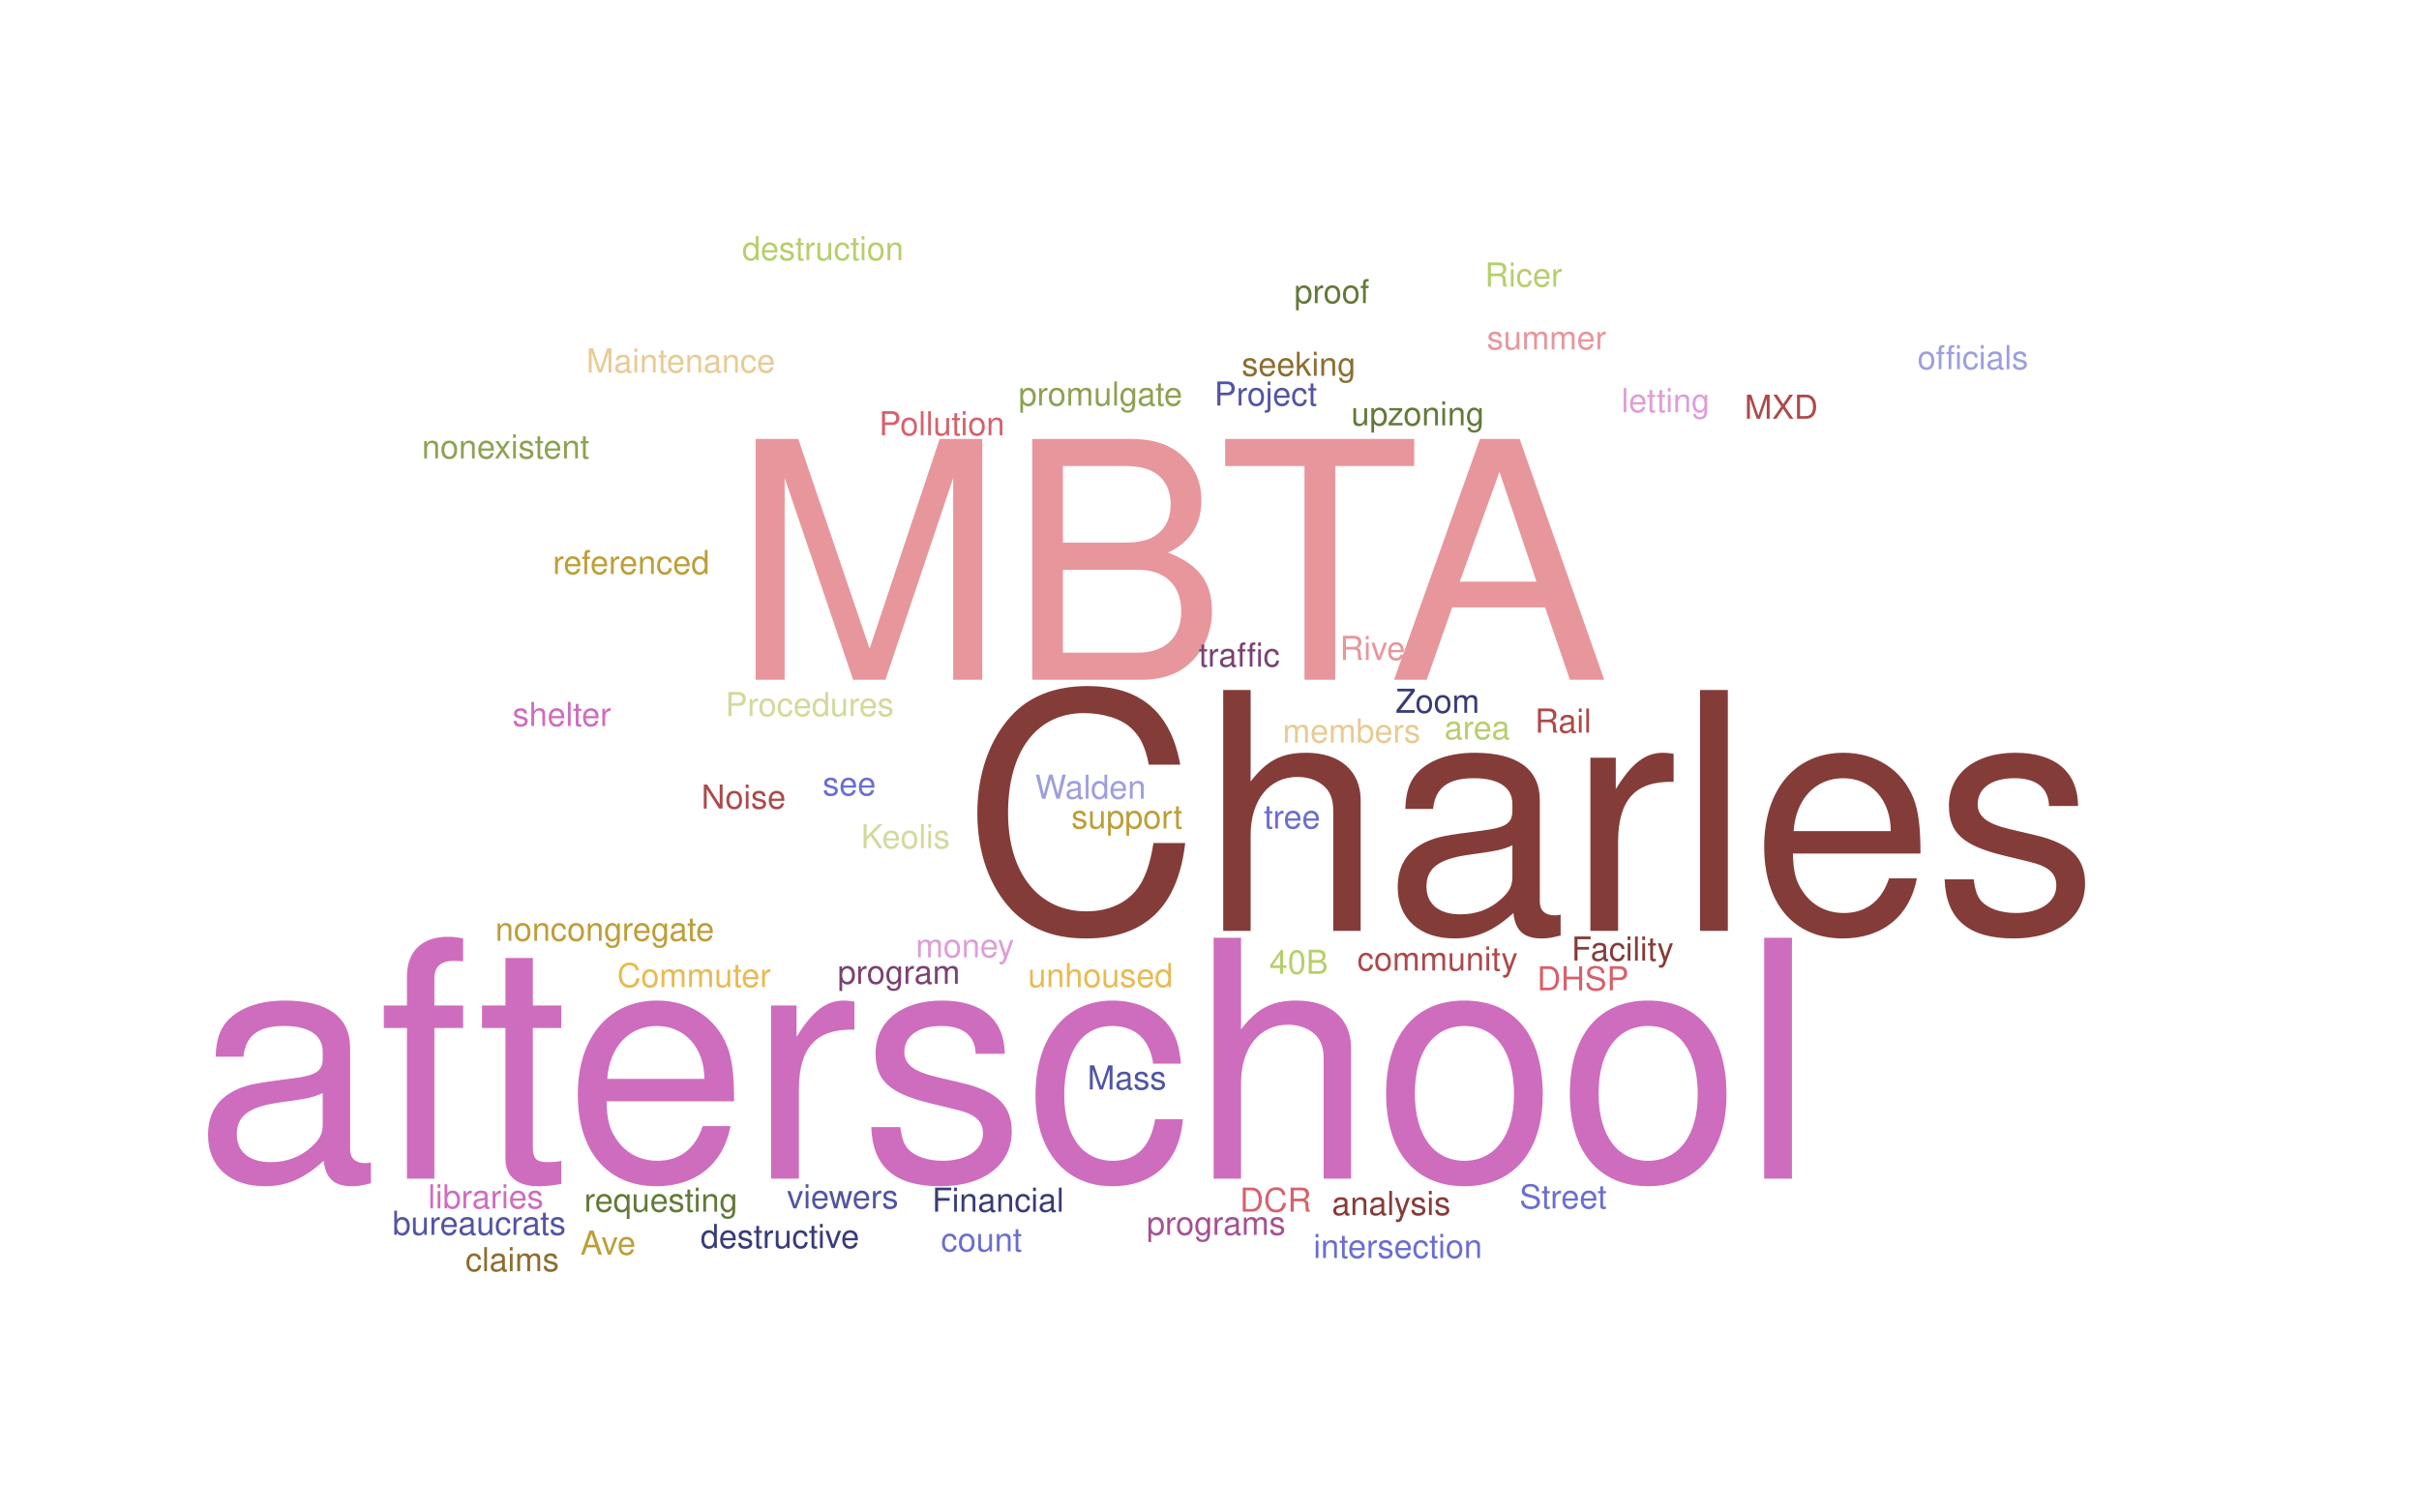
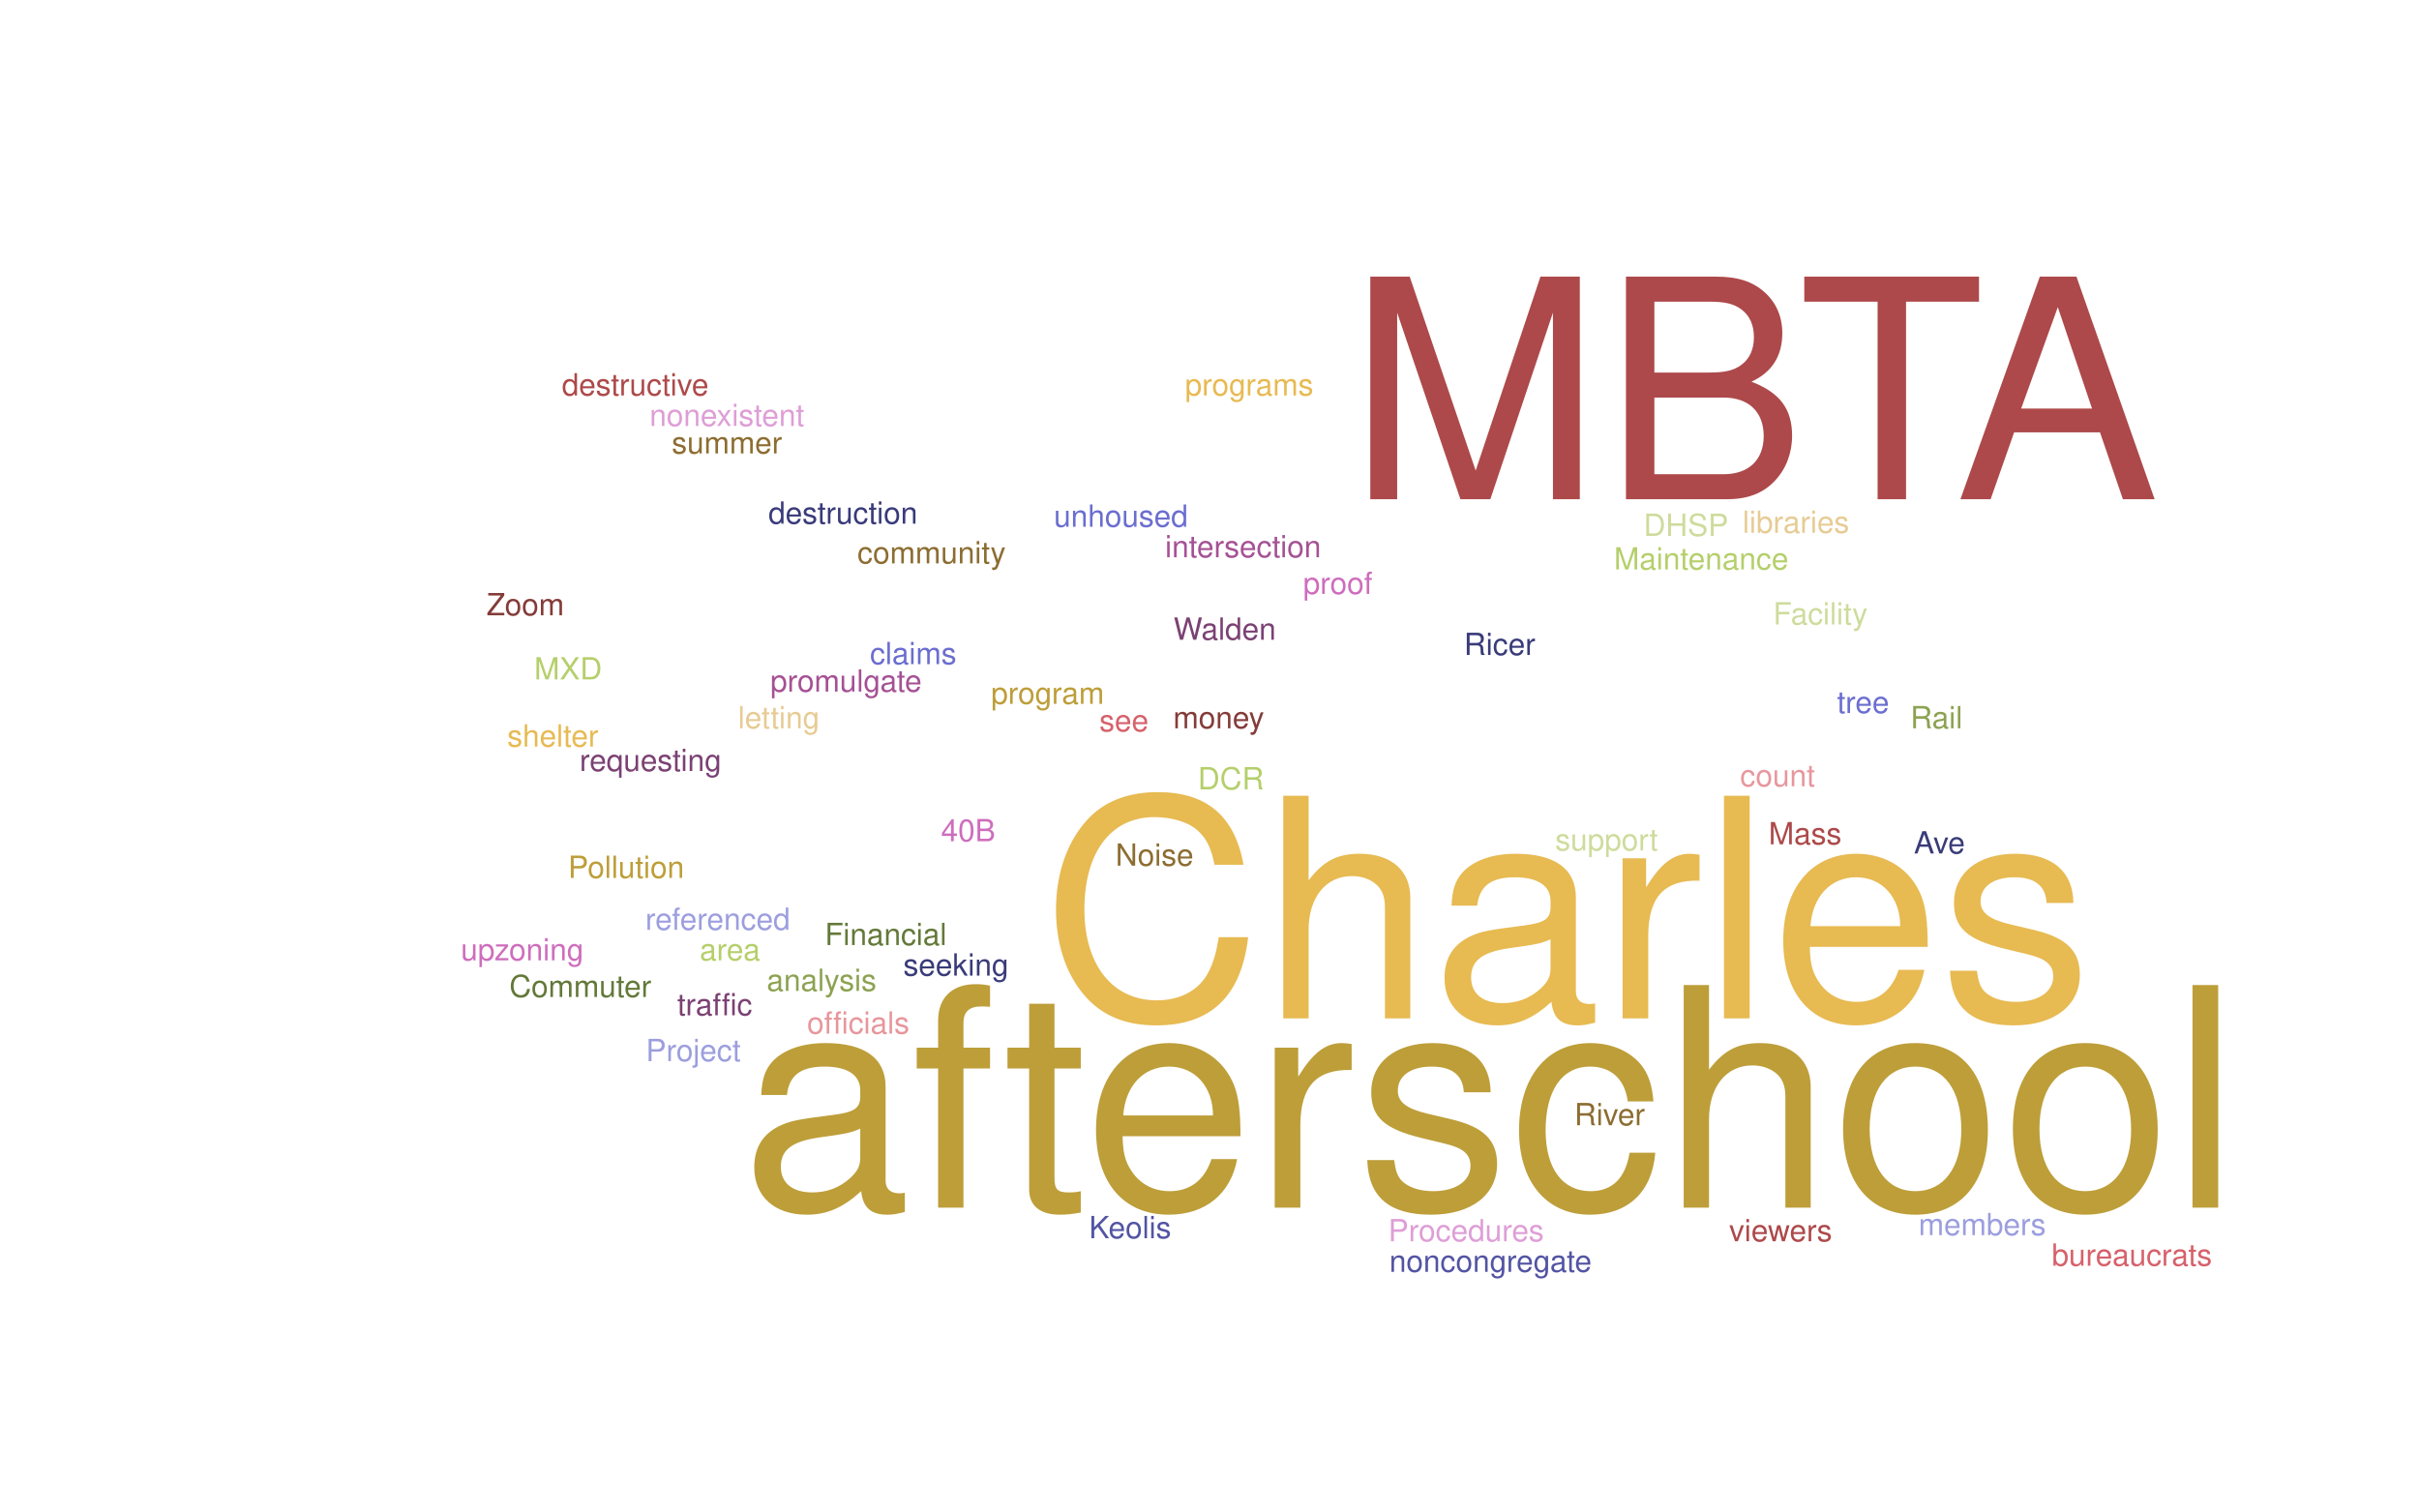
<svg xmlns="http://www.w3.org/2000/svg" width="960" height="600" version="1.1">
  <g />
-   <g transform="translate(480,300)scale(1.311475,1.311475)">
-     <text text-anchor="middle" transform="translate(107,137)" style="font-size: 10px; font-family: Helvetica; fill: rgb(107, 110, 207);">Street</text>
-     <text text-anchor="middle" transform="translate(25,22)" style="font-size: 10px; font-family: Helvetica; fill: rgb(107, 110, 207);">tree</text>
-     <text text-anchor="middle" transform="translate(-25,101)" style="font-size: 10px; font-family: Helvetica; fill: rgb(82, 84, 163);">Mass</text>
-     <text text-anchor="middle" transform="translate(63,-100)" style="font-size: 10px; font-family: Helvetica; fill: rgb(99, 121, 57);">upzoning</text>
-     <text text-anchor="middle" transform="translate(-62,128)" style="font-size: 100px; font-family: Helvetica; fill: rgb(206, 109, 189);">afterschool</text>
-     <text text-anchor="middle" transform="translate(97,53)" style="font-size: 100px; font-family: Helvetica; fill: rgb(132, 60, 57);">Charles</text>
-     <text text-anchor="middle" transform="translate(-12,-23)" style="font-size: 100px; font-family: Helvetica; fill: rgb(231, 150, 156);">MBTA</text>
-     <text text-anchor="middle" transform="translate(138,-104)" style="font-size: 10px; font-family: Helvetica; fill: rgb(222, 158, 214);">letting</text>
-     <text text-anchor="middle" transform="translate(69,-13)" style="font-size: 10px; font-family: Helvetica; fill: rgb(57, 59, 121);">Zoom</text>
-     <text text-anchor="middle" transform="translate(-111,137)" style="font-size: 10px; font-family: Helvetica; fill: rgb(82, 84, 163);">viewers</text>
-     <text text-anchor="middle" transform="translate(-109,12)" style="font-size: 10px; font-family: Helvetica; fill: rgb(107, 110, 207);">see</text>
-     <text text-anchor="middle" transform="translate(231,-117)" style="font-size: 10px; font-family: Helvetica; fill: rgb(156, 158, 222);">officials</text>
-     <text text-anchor="middle" transform="translate(-166,138)" style="font-size: 10px; font-family: Helvetica; fill: rgb(99, 121, 57);">requesting</text>
-     <text text-anchor="middle" transform="translate(-33,-106)" style="font-size: 10px; font-family: Helvetica; fill: rgb(140, 162, 82);">promulgate</text>
-     <text text-anchor="middle" transform="translate(27,66)" style="font-size: 10px; font-family: Helvetica; fill: rgb(181, 207, 107);">40B</text>
-     <text text-anchor="middle" transform="translate(17,-106)" style="font-size: 10px; font-family: Helvetica; fill: rgb(82, 84, 163);">Project</text>
-     <text text-anchor="middle" transform="translate(-121,-12)" style="font-size: 10px; font-family: Helvetica; fill: rgb(206, 219, 156);">Procedures</text>
-     <text text-anchor="middle" transform="translate(-25,22)" style="font-size: 10px; font-family: Helvetica; fill: rgb(189, 158, 57);">support</text>
-     <text text-anchor="middle" transform="translate(27,-115)" style="font-size: 10px; font-family: Helvetica; fill: rgb(140, 109, 49);">seeking</text>
-     <text text-anchor="middle" transform="translate(-183,56)" style="font-size: 10px; font-family: Helvetica; fill: rgb(189, 158, 57);">noncongregate</text>
-     <text text-anchor="middle" transform="translate(-196,-9)" style="font-size: 10px; font-family: Helvetica; fill: rgb(206, 109, 189);">shelter</text>
-     <text text-anchor="middle" transform="translate(-33,70)" style="font-size: 10px; font-family: Helvetica; fill: rgb(231, 186, 82);">unhoused</text>
-     <text text-anchor="middle" transform="translate(69,65)" style="font-size: 10px; font-family: Helvetica; fill: rgb(173, 73, 74);">community</text>
-     <text text-anchor="middle" transform="translate(43,-4)" style="font-size: 10px; font-family: Helvetica; fill: rgb(231, 203, 148);">members</text>
-     <text text-anchor="middle" transform="translate(-64,138)" style="font-size: 10px; font-family: Helvetica; fill: rgb(57, 59, 121);">Financial</text>
-     <text text-anchor="middle" transform="translate(55,139)" style="font-size: 10px; font-family: Helvetica; fill: rgb(132, 60, 57);">analysis</text>
-     <text text-anchor="middle" transform="translate(173,-102)" style="font-size: 10px; font-family: Helvetica; fill: rgb(173, 73, 74);">MXD</text>
-     <text text-anchor="middle" transform="translate(113,71)" style="font-size: 10px; font-family: Helvetica; fill: rgb(214, 97, 107);">DHSP</text>
-     <text text-anchor="middle" transform="translate(102,-123)" style="font-size: 10px; font-family: Helvetica; fill: rgb(231, 150, 156);">summer</text>
-     <text text-anchor="middle" transform="translate(-94,69)" style="font-size: 10px; font-family: Helvetica; fill: rgb(123, 65, 115);">program</text>
-     <text text-anchor="middle" transform="translate(2,145)" style="font-size: 10px; font-family: Helvetica; fill: rgb(165, 81, 148);">programs</text>
-     <text text-anchor="middle" transform="translate(-219,137)" style="font-size: 10px; font-family: Helvetica; fill: rgb(206, 109, 189);">libraries</text>
-     <text text-anchor="middle" transform="translate(-74,61)" style="font-size: 10px; font-family: Helvetica; fill: rgb(222, 158, 214);">money</text>
-     <text text-anchor="middle" transform="translate(-130,149)" style="font-size: 10px; font-family: Helvetica; fill: rgb(57, 59, 121);">destructive</text>
-     <text text-anchor="middle" transform="translate(-221,145)" style="font-size: 10px; font-family: Helvetica; fill: rgb(82, 84, 163);">bureaucrats</text>
-     <text text-anchor="middle" transform="translate(51,-29)" style="font-size: 10px; font-family: Helvetica; fill: rgb(231, 150, 156);">River</text>
-     <text text-anchor="middle" transform="translate(9,-27)" style="font-size: 10px; font-family: Helvetica; fill: rgb(123, 65, 115);">traffic</text>
-     <text text-anchor="middle" transform="translate(-69,150)" style="font-size: 10px; font-family: Helvetica; fill: rgb(107, 110, 207);">count</text>
-     <text text-anchor="middle" transform="translate(-182,151)" style="font-size: 10px; font-family: Helvetica; fill: rgb(189, 158, 57);">Ave</text>
-     <text text-anchor="middle" transform="translate(-36,13)" style="font-size: 10px; font-family: Helvetica; fill: rgb(156, 158, 222);">Walden</text>
-     <text text-anchor="middle" transform="translate(57,152)" style="font-size: 10px; font-family: Helvetica; fill: rgb(107, 110, 207);">intersection</text>
-     <text text-anchor="middle" transform="translate(81,-5)" style="font-size: 10px; font-family: Helvetica; fill: rgb(181, 207, 107);">area</text>
-     <text text-anchor="middle" transform="translate(37,-137)" style="font-size: 10px; font-family: Helvetica; fill: rgb(99, 121, 57);">proof</text>
-     <text text-anchor="middle" transform="translate(-213,-90)" style="font-size: 10px; font-family: Helvetica; fill: rgb(140, 162, 82);">nonexistent</text>
-     <text text-anchor="middle" transform="translate(-117,-150)" style="font-size: 10px; font-family: Helvetica; fill: rgb(181, 207, 107);">destruction</text>
-     <text text-anchor="middle" transform="translate(95,-142)" style="font-size: 10px; font-family: Helvetica; fill: rgb(181, 207, 107);">Ricer</text>
-     <text text-anchor="middle" transform="translate(20,138)" style="font-size: 10px; font-family: Helvetica; fill: rgb(214, 97, 107);">DCR</text>
-     <text text-anchor="middle" transform="translate(-92,28)" style="font-size: 10px; font-family: Helvetica; fill: rgb(206, 219, 156);">Keolis</text>
-     <text text-anchor="middle" transform="translate(-211,156)" style="font-size: 10px; font-family: Helvetica; fill: rgb(140, 109, 49);">claims</text>
-     <text text-anchor="middle" transform="translate(-175,-55)" style="font-size: 10px; font-family: Helvetica; fill: rgb(189, 158, 57);">referenced</text>
-     <text text-anchor="middle" transform="translate(-156,70)" style="font-size: 10px; font-family: Helvetica; fill: rgb(231, 186, 82);">Commuter</text>
-     <text text-anchor="middle" transform="translate(107,-7)" style="font-size: 10px; font-family: Helvetica; fill: rgb(173, 73, 74);">Rail</text>
-     <text text-anchor="middle" transform="translate(-160,-116)" style="font-size: 10px; font-family: Helvetica; fill: rgb(231, 203, 148);">Maintenance</text>
-     <text text-anchor="middle" transform="translate(125,62)" style="font-size: 10px; font-family: Helvetica; fill: rgb(132, 60, 57);">Facility</text>
-     <text text-anchor="middle" transform="translate(-141,16)" style="font-size: 10px; font-family: Helvetica; fill: rgb(173, 73, 74);">Noise</text>
-     <text text-anchor="middle" transform="translate(-81,-97)" style="font-size: 10px; font-family: Helvetica; fill: rgb(214, 97, 107);">Pollution</text>
+   <g transform="translate(480,300)scale(1.212121,1.212121)">
+     <text text-anchor="middle" transform="translate(195,29)" style="font-size: 10px; font-family: helvetica; fill: rgb(173, 73, 74);">Mass</text>
+     <text text-anchor="middle" transform="translate(214,-14)" style="font-size: 10px; font-family: helvetica; fill: rgb(107, 110, 207);">tree</text>
+     <text text-anchor="middle" transform="translate(-225,67)" style="font-size: 10px; font-family: helvetica; fill: rgb(206, 109, 189);">upzoning</text>
+     <text text-anchor="middle" transform="translate(92,148)rotate(0)" style="font-size: 100px; font-family: helvetica; fill: rgb(189, 158, 57);">afterschool</text>
+     <text text-anchor="middle" transform="translate(117,86)rotate(0)" style="font-size: 100px; font-family: helvetica; fill: rgb(231, 186, 82);">Charles</text>
+     <text text-anchor="middle" transform="translate(178,-84)rotate(0)" style="font-size: 100px; font-family: helvetica; fill: rgb(173, 73, 74);">MBTA</text>
+     <text text-anchor="middle" transform="translate(-141,-9)rotate(0)" style="font-size: 10px; font-family: helvetica; fill: rgb(231, 203, 148);">letting</text>
+     <text text-anchor="middle" transform="translate(-224,-46)rotate(0)" style="font-size: 10px; font-family: helvetica; fill: rgb(132, 60, 57);">Zoom</text>
+     <text text-anchor="middle" transform="translate(187,159)rotate(0)" style="font-size: 10px; font-family: helvetica; fill: rgb(173, 73, 74);">viewers</text>
+     <text text-anchor="middle" transform="translate(-28,-8)rotate(0)" style="font-size: 10px; font-family: helvetica; fill: rgb(214, 97, 107);">see</text>
+     <text text-anchor="middle" transform="translate(-115,91)rotate(0)" style="font-size: 10px; font-family: helvetica; fill: rgb(231, 150, 156);">officials</text>
+     <text text-anchor="middle" transform="translate(-183,5)rotate(0)" style="font-size: 10px; font-family: helvetica; fill: rgb(123, 65, 115);">requesting</text>
+     <text text-anchor="middle" transform="translate(-119,-21)rotate(0)" style="font-size: 10px; font-family: helvetica; fill: rgb(165, 81, 148);">promulgate</text>
+     <text text-anchor="middle" transform="translate(-79,28)rotate(0)" style="font-size: 10px; font-family: helvetica; fill: rgb(206, 109, 189);">40B</text>
+     <text text-anchor="middle" transform="translate(-169,100)rotate(0)" style="font-size: 10px; font-family: helvetica; fill: rgb(156, 158, 222);">Project</text>
+     <text text-anchor="middle" transform="translate(84,159)rotate(0)" style="font-size: 10px; font-family: helvetica; fill: rgb(222, 158, 214);">Procedures</text>
+     <text text-anchor="middle" transform="translate(130,31)rotate(0)" style="font-size: 10px; font-family: helvetica; fill: rgb(206, 219, 156);">support</text>
+     <text text-anchor="middle" transform="translate(-83,72)rotate(0)" style="font-size: 10px; font-family: helvetica; fill: rgb(57, 59, 121);">seeking</text>
+     <text text-anchor="middle" transform="translate(92,169)rotate(0)" style="font-size: 10px; font-family: helvetica; fill: rgb(82, 84, 163);">noncongregate</text>
+     <text text-anchor="middle" transform="translate(-215,-3)rotate(0)" style="font-size: 10px; font-family: helvetica; fill: rgb(231, 186, 82);">shelter</text>
+     <text text-anchor="middle" transform="translate(-29,-75)rotate(0)" style="font-size: 10px; font-family: helvetica; fill: rgb(107, 110, 207);">unhoused</text>
+     <text text-anchor="middle" transform="translate(-91,-63)rotate(0)" style="font-size: 10px; font-family: helvetica; fill: rgb(140, 109, 49);">community</text>
+     <text text-anchor="middle" transform="translate(253,157)rotate(0)" style="font-size: 10px; font-family: helvetica; fill: rgb(156, 158, 222);">members</text>
+     <text text-anchor="middle" transform="translate(-106,62)rotate(0)" style="font-size: 10px; font-family: helvetica; fill: rgb(99, 121, 57);">Financial</text>
+     <text text-anchor="middle" transform="translate(-127,77)rotate(0)" style="font-size: 10px; font-family: helvetica; fill: rgb(140, 162, 82);">analysis</text>
+     <text text-anchor="middle" transform="translate(-210,-25)rotate(0)" style="font-size: 10px; font-family: helvetica; fill: rgb(181, 207, 107);">MXD</text>
+     <text text-anchor="middle" transform="translate(156,-72)rotate(0)" style="font-size: 10px; font-family: helvetica; fill: rgb(206, 219, 156);">DHSP</text>
+     <text text-anchor="middle" transform="translate(-158,-99)rotate(0)" style="font-size: 10px; font-family: helvetica; fill: rgb(140, 109, 49);">summer</text>
+     <text text-anchor="middle" transform="translate(-53,-17)rotate(0)" style="font-size: 10px; font-family: helvetica; fill: rgb(189, 158, 57);">program</text>
+     <text text-anchor="middle" transform="translate(13,-118)rotate(0)" style="font-size: 10px; font-family: helvetica; fill: rgb(231, 186, 82);">programs</text>
+     <text text-anchor="middle" transform="translate(192,-73)rotate(0)" style="font-size: 10px; font-family: helvetica; fill: rgb(231, 203, 148);">libraries</text>
+     <text text-anchor="middle" transform="translate(3,-9)rotate(0)" style="font-size: 10px; font-family: helvetica; fill: rgb(132, 60, 57);">money</text>
+     <text text-anchor="middle" transform="translate(-188,-118)rotate(0)" style="font-size: 10px; font-family: helvetica; fill: rgb(173, 73, 74);">destructive</text>
+     <text text-anchor="middle" transform="translate(302,167)rotate(0)" style="font-size: 10px; font-family: helvetica; fill: rgb(214, 97, 107);">bureaucrats</text>
+     <text text-anchor="middle" transform="translate(131,121)rotate(0)" style="font-size: 10px; font-family: helvetica; fill: rgb(140, 109, 49);">River</text>
+     <text text-anchor="middle" transform="translate(-162,85)rotate(0)" style="font-size: 10px; font-family: helvetica; fill: rgb(123, 65, 115);">traffic</text>
+     <text text-anchor="middle" transform="translate(186,10)rotate(0)" style="font-size: 10px; font-family: helvetica; fill: rgb(231, 150, 156);">count</text>
+     <text text-anchor="middle" transform="translate(239,32)rotate(0)" style="font-size: 10px; font-family: helvetica; fill: rgb(57, 59, 121);">Ave</text>
+     <text text-anchor="middle" transform="translate(5,-38)rotate(0)" style="font-size: 10px; font-family: helvetica; fill: rgb(123, 65, 115);">Walden</text>
+     <text text-anchor="middle" transform="translate(11,-65)rotate(0)" style="font-size: 10px; font-family: helvetica; fill: rgb(165, 81, 148);">intersection</text>
+     <text text-anchor="middle" transform="translate(-157,67)rotate(0)" style="font-size: 10px; font-family: helvetica; fill: rgb(181, 207, 107);">area</text>
+     <text text-anchor="middle" transform="translate(42,-53)rotate(0)" style="font-size: 10px; font-family: helvetica; fill: rgb(206, 109, 189);">proof</text>
+     <text text-anchor="middle" transform="translate(-158,-108)rotate(0)" style="font-size: 10px; font-family: helvetica; fill: rgb(222, 158, 214);">nonexistent</text>
+     <text text-anchor="middle" transform="translate(-120,-76)rotate(0)" style="font-size: 10px; font-family: helvetica; fill: rgb(57, 59, 121);">destruction</text>
+     <text text-anchor="middle" transform="translate(95,-33)rotate(0)" style="font-size: 10px; font-family: helvetica; fill: rgb(57, 59, 121);">Ricer</text>
+     <text text-anchor="middle" transform="translate(7,11)rotate(0)" style="font-size: 10px; font-family: helvetica; fill: rgb(181, 207, 107);">DCR</text>
+     <text text-anchor="middle" transform="translate(-26,158)rotate(0)" style="font-size: 10px; font-family: helvetica; fill: rgb(82, 84, 163);">Keolis</text>
+     <text text-anchor="middle" transform="translate(-97,-30)rotate(0)" style="font-size: 10px; font-family: helvetica; fill: rgb(107, 110, 207);">claims</text>
+     <text text-anchor="middle" transform="translate(-161,57)rotate(0)" style="font-size: 10px; font-family: helvetica; fill: rgb(156, 158, 222);">referenced</text>
+     <text text-anchor="middle" transform="translate(-206,79)rotate(0)" style="font-size: 10px; font-family: helvetica; fill: rgb(99, 121, 57);">Commuter</text>
+     <text text-anchor="middle" transform="translate(238,-9)rotate(0)" style="font-size: 10px; font-family: helvetica; fill: rgb(140, 162, 82);">Rail</text>
+     <text text-anchor="middle" transform="translate(161,-61)rotate(0)" style="font-size: 10px; font-family: helvetica; fill: rgb(181, 207, 107);">Maintenance</text>
+     <text text-anchor="middle" transform="translate(200,-43)rotate(0)" style="font-size: 10px; font-family: helvetica; fill: rgb(206, 219, 156);">Facility</text>
+     <text text-anchor="middle" transform="translate(-18,36)rotate(0)" style="font-size: 10px; font-family: helvetica; fill: rgb(140, 109, 49);">Noise</text>
+     <text text-anchor="middle" transform="translate(-191,40)rotate(0)" style="font-size: 10px; font-family: helvetica; fill: rgb(189, 158, 57);">Pollution</text>
  </g>
</svg>
